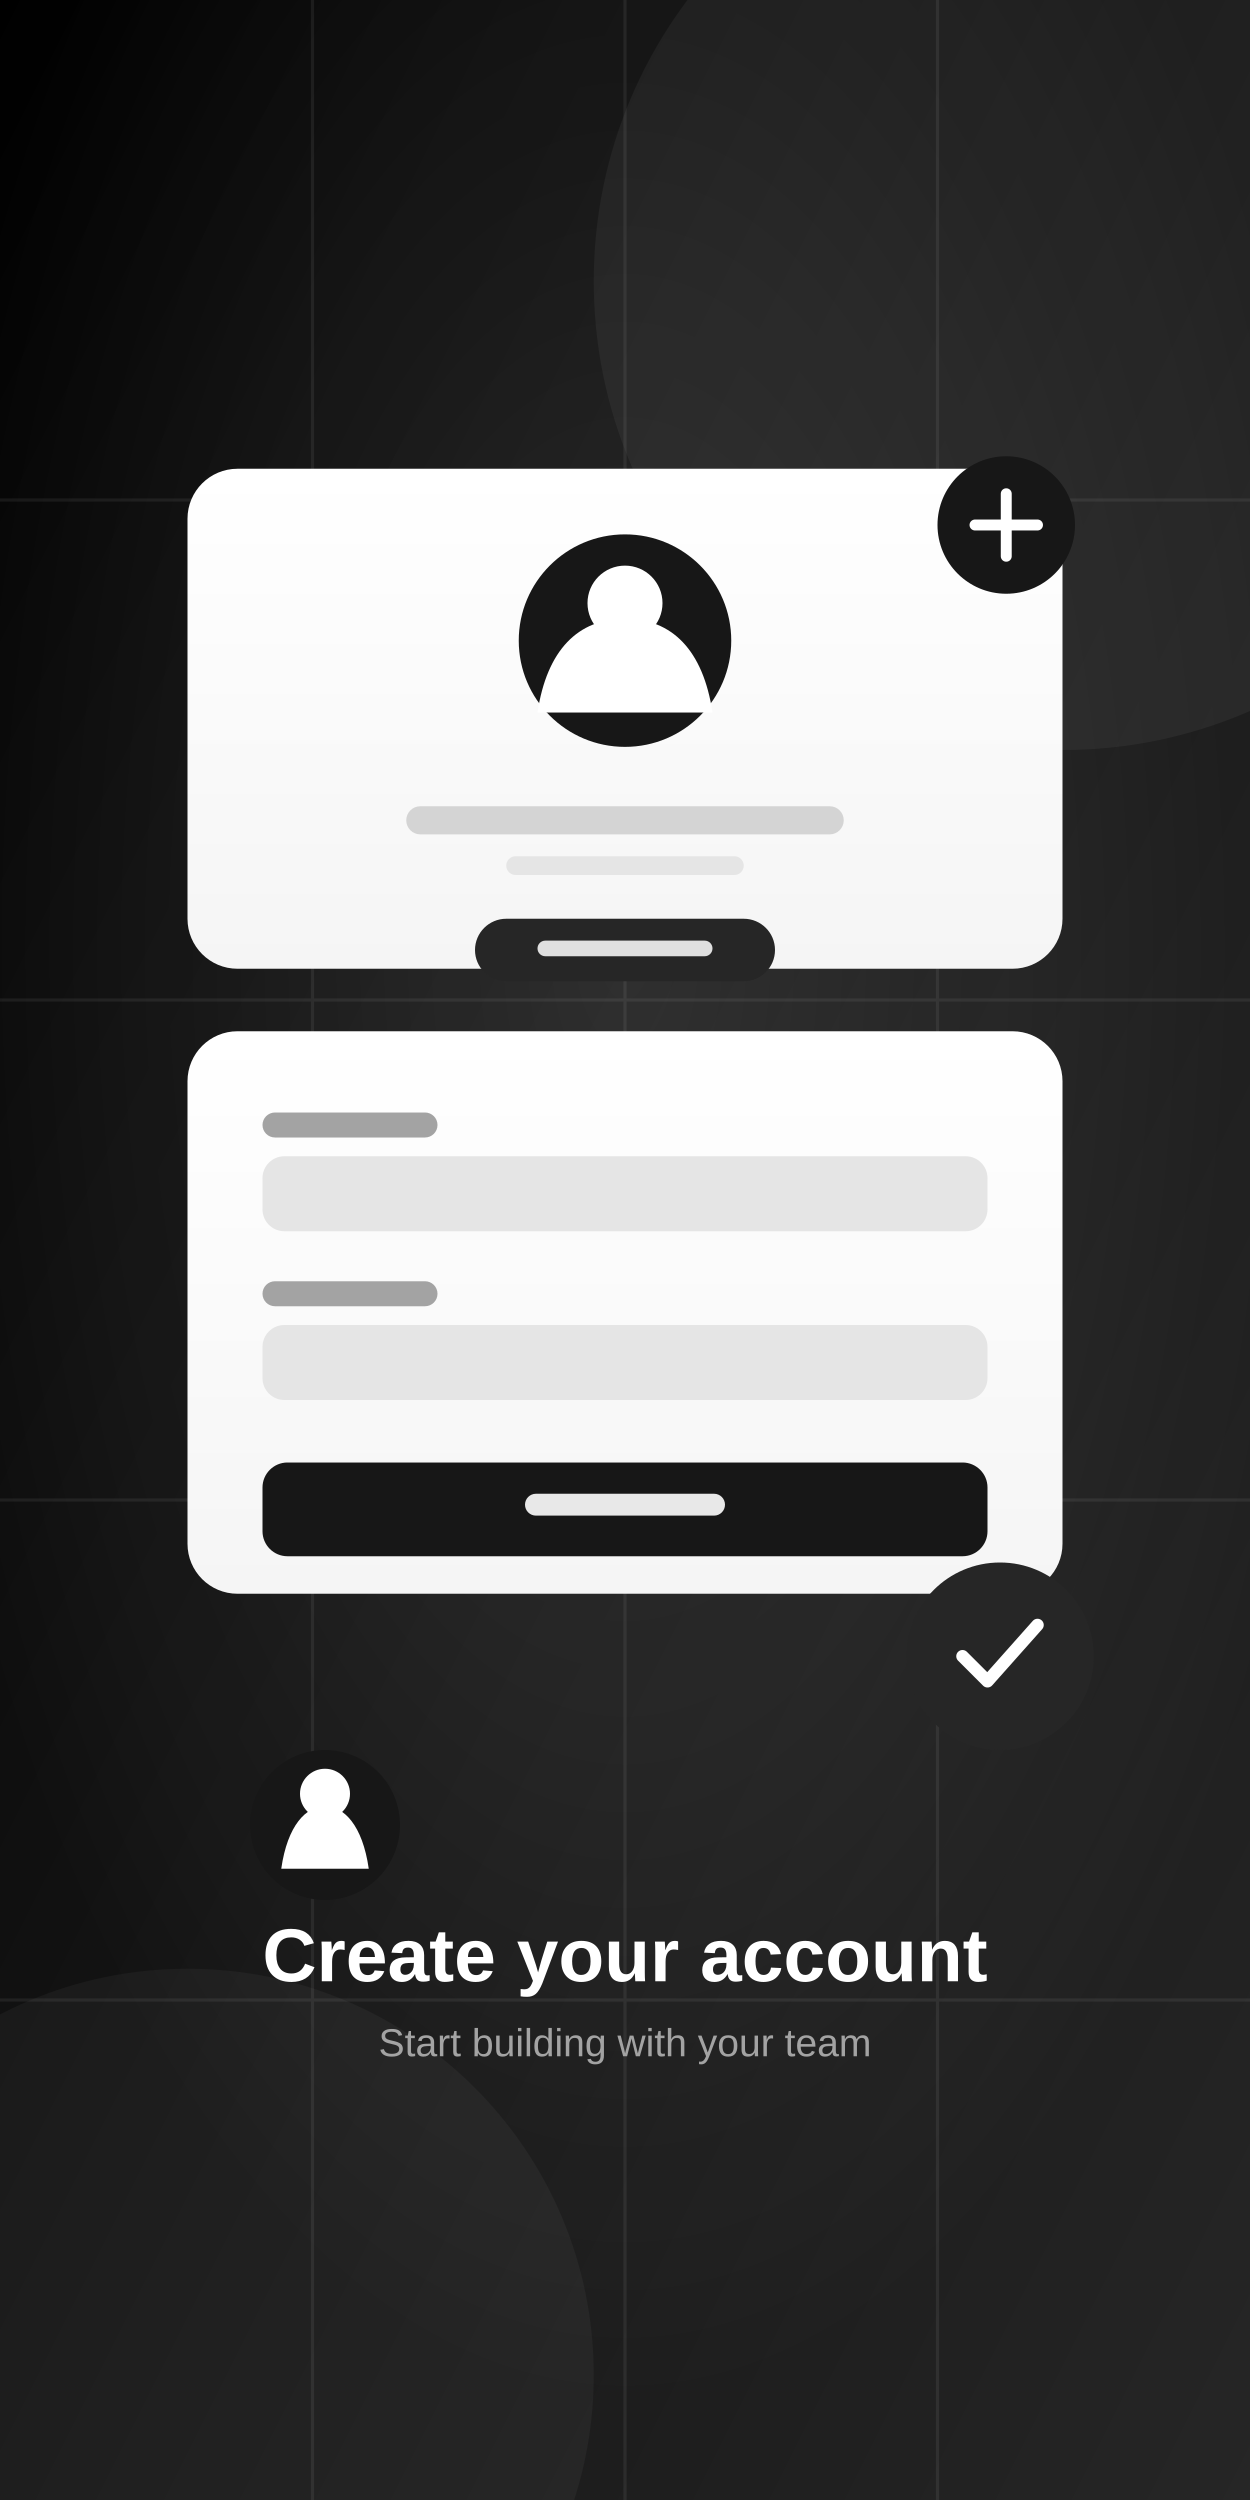
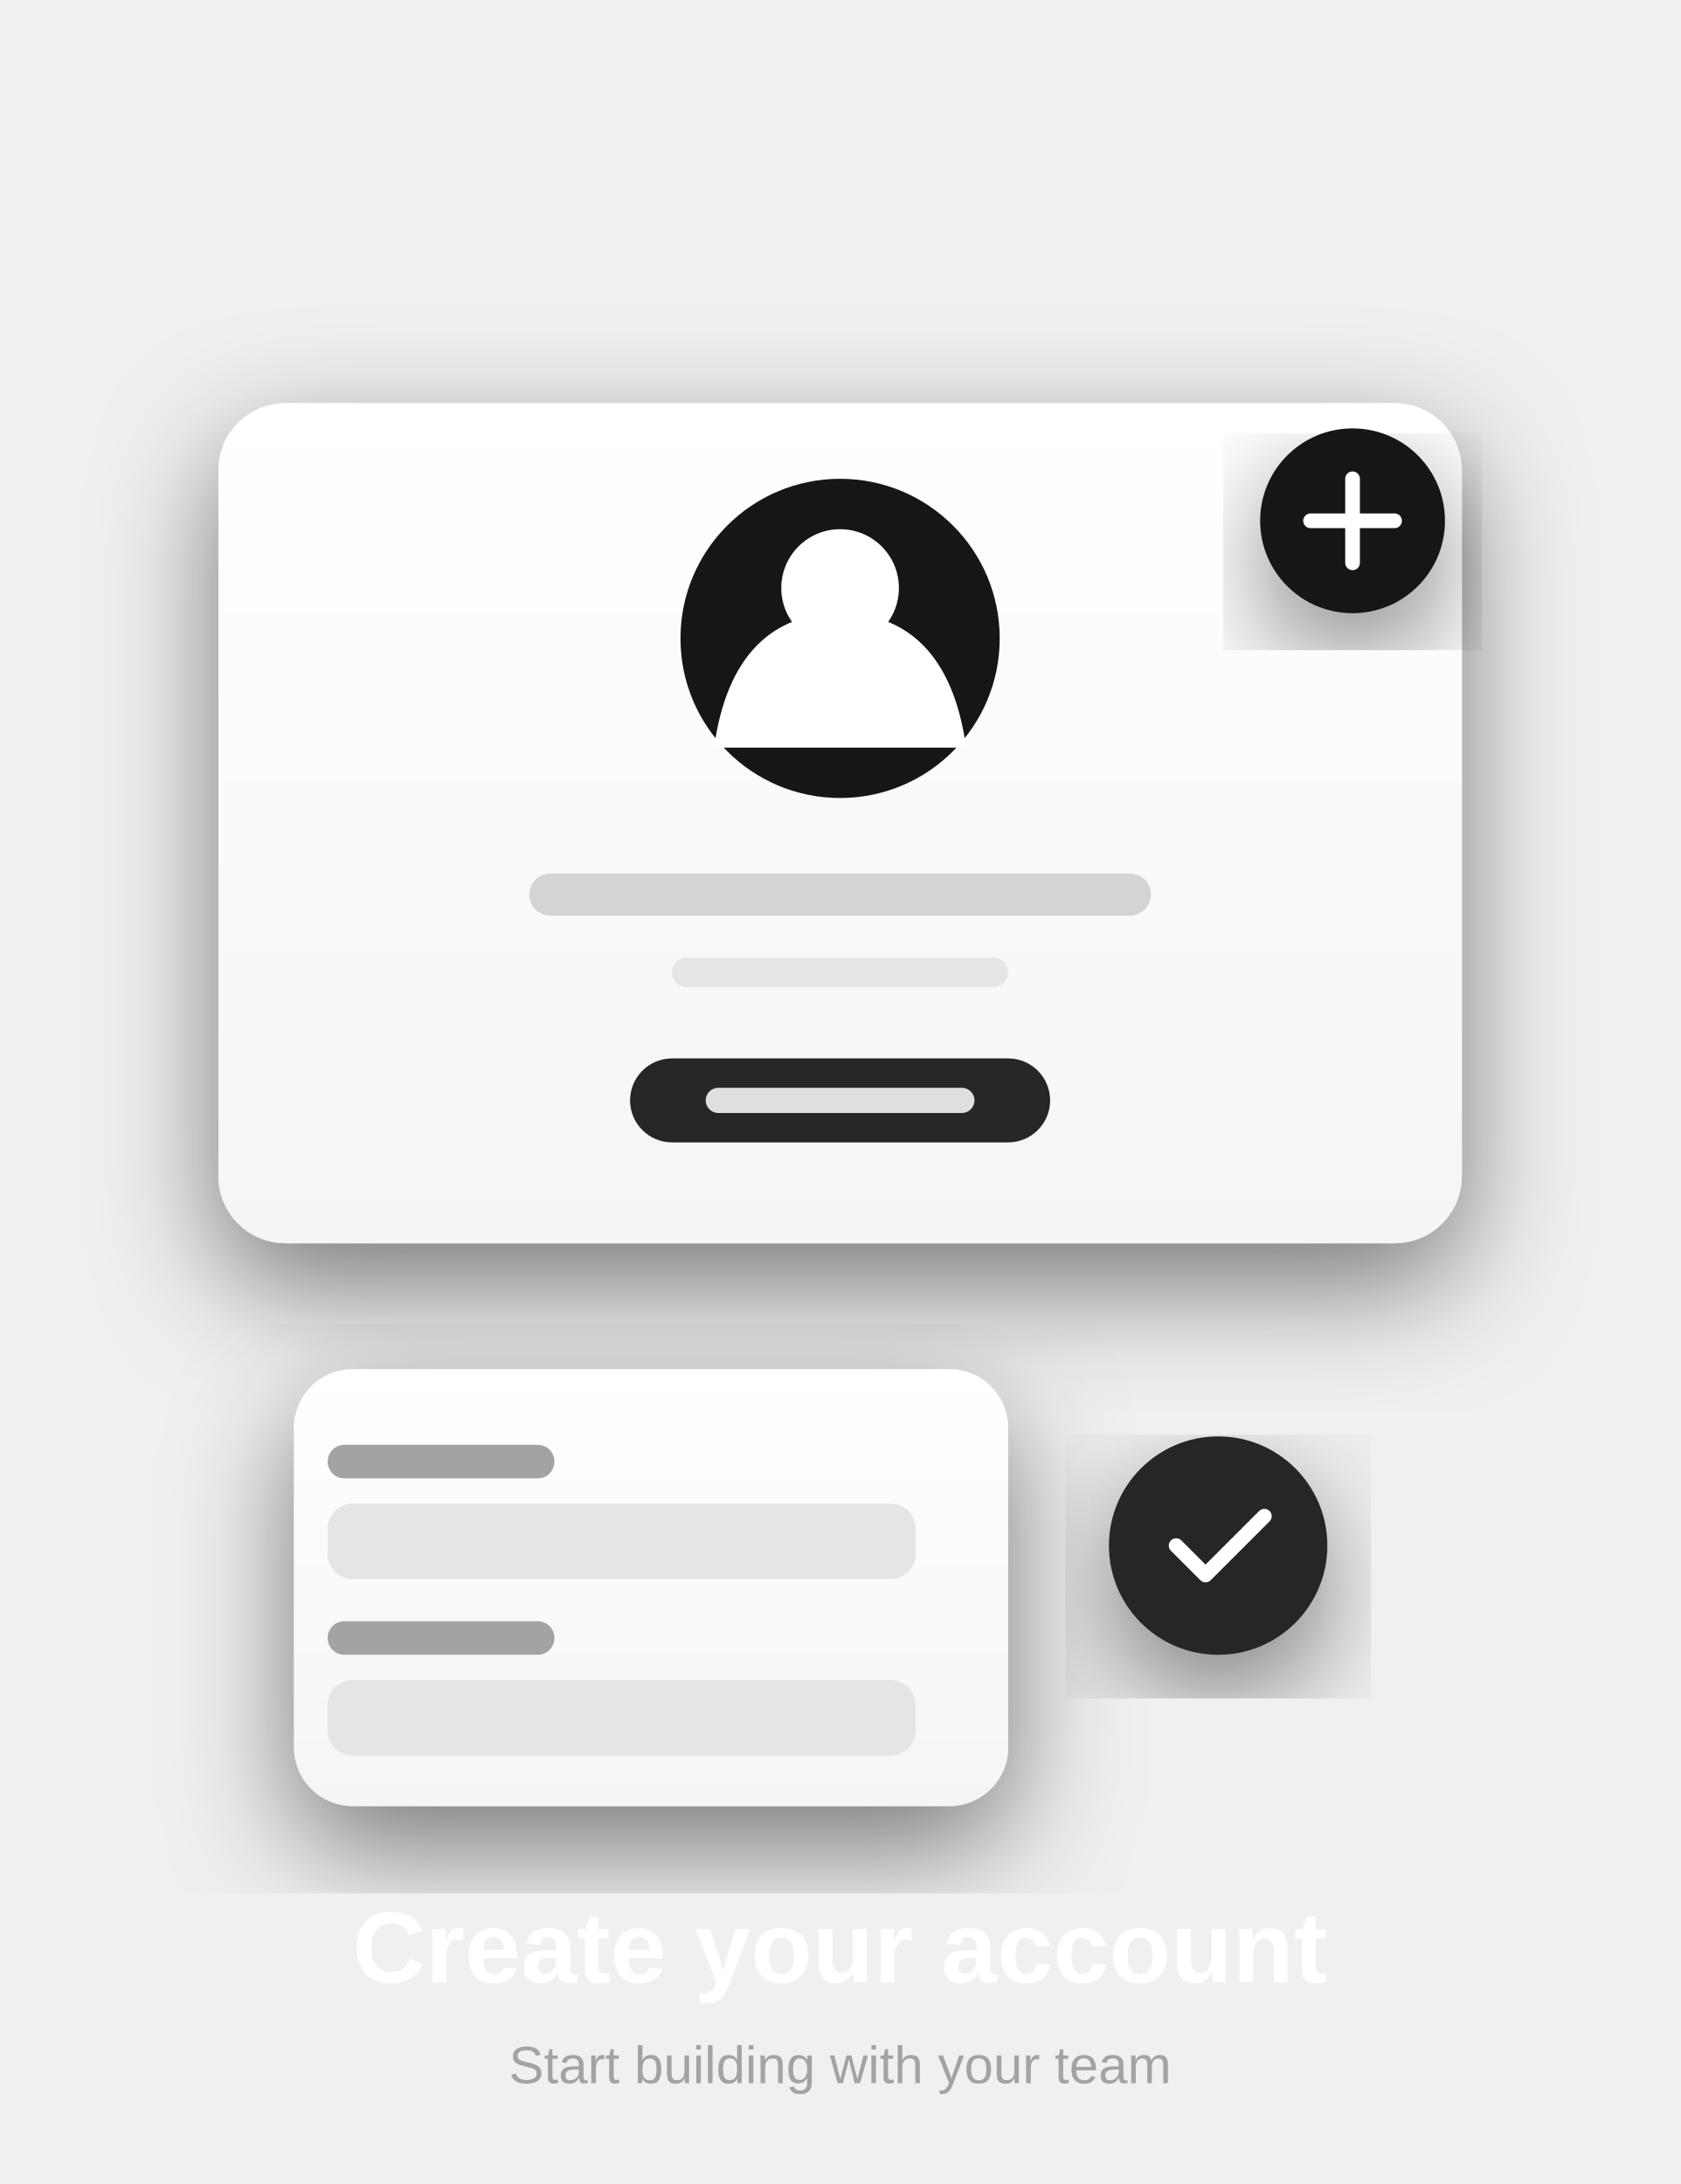
- <svg xmlns="http://www.w3.org/2000/svg" viewBox="0 0 400 800" preserveAspectRatio="xMidYMid slice">
+ <svg xmlns="http://www.w3.org/2000/svg" viewBox="0 0 400 520" preserveAspectRatio="xMidYMid meet">
  <defs>
-     <linearGradient id="bg" x1="0" y1="0" x2="1" y2="1">
-       <stop offset="0" stop-color="#000000" />
-       <stop offset="0.55" stop-color="#171717" />
-       <stop offset="1" stop-color="#262626" />
-     </linearGradient>
    <linearGradient id="card" x1="0" y1="0" x2="0" y2="1">
      <stop offset="0" stop-color="#ffffff" />
      <stop offset="1" stop-color="#f5f5f5" />
    </linearGradient>
-     <radialGradient id="glow" cx="50%" cy="38%" r="58%">
-       <stop offset="0" stop-color="#ffffff" stop-opacity="0.12" />
-       <stop offset="1" stop-color="#ffffff" stop-opacity="0" />
-     </radialGradient>
+     <filter id="shadow" x="-20%" y="-20%" width="140%" height="140%">
+       <feDropShadow dx="0" dy="10" stdDeviation="14" flood-color="#000000" flood-opacity="0.5" />
+     </filter>
  </defs>
-   <rect width="400" height="800" fill="url(#bg)" />
-   <rect width="400" height="800" fill="url(#glow)" />
-   <circle cx="340" cy="90" r="150" fill="#ffffff" opacity="0.05" />
-   <circle cx="60" cy="760" r="130" fill="#ffffff" opacity="0.04" />
-   <g opacity="0.07" stroke="#ffffff" stroke-width="1">
-     <line x1="0" y1="160" x2="400" y2="160" />
-     <line x1="0" y1="320" x2="400" y2="320" />
-     <line x1="0" y1="480" x2="400" y2="480" />
-     <line x1="0" y1="640" x2="400" y2="640" />
-     <line x1="100" y1="0" x2="100" y2="800" />
-     <line x1="200" y1="0" x2="200" y2="800" />
-     <line x1="300" y1="0" x2="300" y2="800" />
+   <g filter="url(#shadow)">
+     <rect x="52" y="96" width="296" height="200" rx="16" fill="url(#card)" />
+     <circle cx="200" cy="152" r="38" fill="#171717" />
+     <circle cx="200" cy="140" r="14" fill="#ffffff" />
+     <path d="M170 178c3-22 14-32 30-32s27 10 30 32" fill="#ffffff" />
+     <rect x="126" y="208" width="148" height="10" rx="5" fill="#d4d4d4" />
+     <rect x="160" y="228" width="80" height="7" rx="3.5" fill="#e5e5e5" />
+     <rect x="150" y="252" width="100" height="20" rx="10" fill="#262626" />
+     <rect x="168" y="259" width="64" height="6" rx="3" fill="#ffffff" opacity="0.85" />
  </g>
-   <g>
-     <rect x="60" y="150" width="280" height="160" rx="16" fill="url(#card)" />
-     <circle cx="200" cy="205" r="34" fill="#171717" />
-     <circle cx="200" cy="193" r="12" fill="#ffffff" />
-     <path d="M172 228c3-20 13-30 28-30s25 10 28 30" fill="#ffffff" />
-     <rect x="130" y="258" width="140" height="9" rx="4.5" fill="#d4d4d4" />
-     <rect x="162" y="274" width="76" height="6" rx="3" fill="#e5e5e5" />
-     <rect x="152" y="294" width="96" height="20" rx="10" fill="#262626" />
-     <rect x="172" y="301" width="56" height="5" rx="2.5" fill="#ffffff" opacity="0.85" />
+   <g filter="url(#shadow)">
+     <circle cx="322" cy="124" r="22" fill="#171717" />
+     <path d="M312 124h20M322 114v20" stroke="#ffffff" stroke-width="3.5" fill="none" stroke-linecap="round" />
  </g>
-   <g>
-     <circle cx="322" cy="168" r="22" fill="#171717" />
-     <path d="M312 168h20M322 158v20" stroke="#ffffff" stroke-width="3.5" fill="none" stroke-linecap="round" />
+   <g filter="url(#shadow)">
+     <rect x="70" y="326" width="170" height="104" rx="14" fill="url(#card)" />
+     <rect x="78" y="344" width="54" height="8" rx="4" fill="#a3a3a3" />
+     <rect x="78" y="358" width="140" height="18" rx="6" fill="#e5e5e5" />
+     <rect x="78" y="386" width="54" height="8" rx="4" fill="#a3a3a3" />
+     <rect x="78" y="400" width="140" height="18" rx="6" fill="#e5e5e5" />
  </g>
-   <g>
-     <rect x="60" y="330" width="280" height="180" rx="16" fill="url(#card)" />
-     <rect x="84" y="356" width="56" height="8" rx="4" fill="#a3a3a3" />
-     <rect x="84" y="370" width="232" height="24" rx="7" fill="#e5e5e5" />
-     <rect x="84" y="410" width="56" height="8" rx="4" fill="#a3a3a3" />
-     <rect x="84" y="424" width="232" height="24" rx="7" fill="#e5e5e5" />
-     <rect x="84" y="468" width="232" height="30" rx="8" fill="#171717" />
-     <rect x="168" y="478" width="64" height="7" rx="3.5" fill="#ffffff" opacity="0.9" />
+   <g filter="url(#shadow)">
+     <circle cx="290" cy="368" r="26" fill="#262626" />
+     <path d="M280 368l7 7 14-14" stroke="#ffffff" stroke-width="3.5" fill="none" stroke-linecap="round" stroke-linejoin="round" />
  </g>
-   <g>
-     <circle cx="320" cy="530" r="30" fill="#262626" />
-     <path d="M308 530l8 8 16-18" stroke="#ffffff" stroke-width="4" fill="none" stroke-linecap="round" stroke-linejoin="round" />
-   </g>
-   <g>
-     <circle cx="104" cy="584" r="24" fill="#171717" />
-     <circle cx="104" cy="574" r="8" fill="#ffffff" />
-     <path d="M90 598c2-14 8-20 14-20s12 6 14 20" fill="#ffffff" />
-   </g>
-   <text x="200" y="634" text-anchor="middle" font-family="Arial, sans-serif" font-size="24" font-weight="700" fill="#ffffff">Create your account</text>
-   <text x="200" y="658" text-anchor="middle" font-family="Arial, sans-serif" font-size="12.5" fill="#a3a3a3">Start building with your team</text>
+   <text x="200" y="472" text-anchor="middle" font-family="Arial, sans-serif" font-size="24" font-weight="700" fill="#ffffff">Create your account</text>
+   <text x="200" y="496" text-anchor="middle" font-family="Arial, sans-serif" font-size="12.5" fill="#a3a3a3">Start building with your team</text>
</svg>
